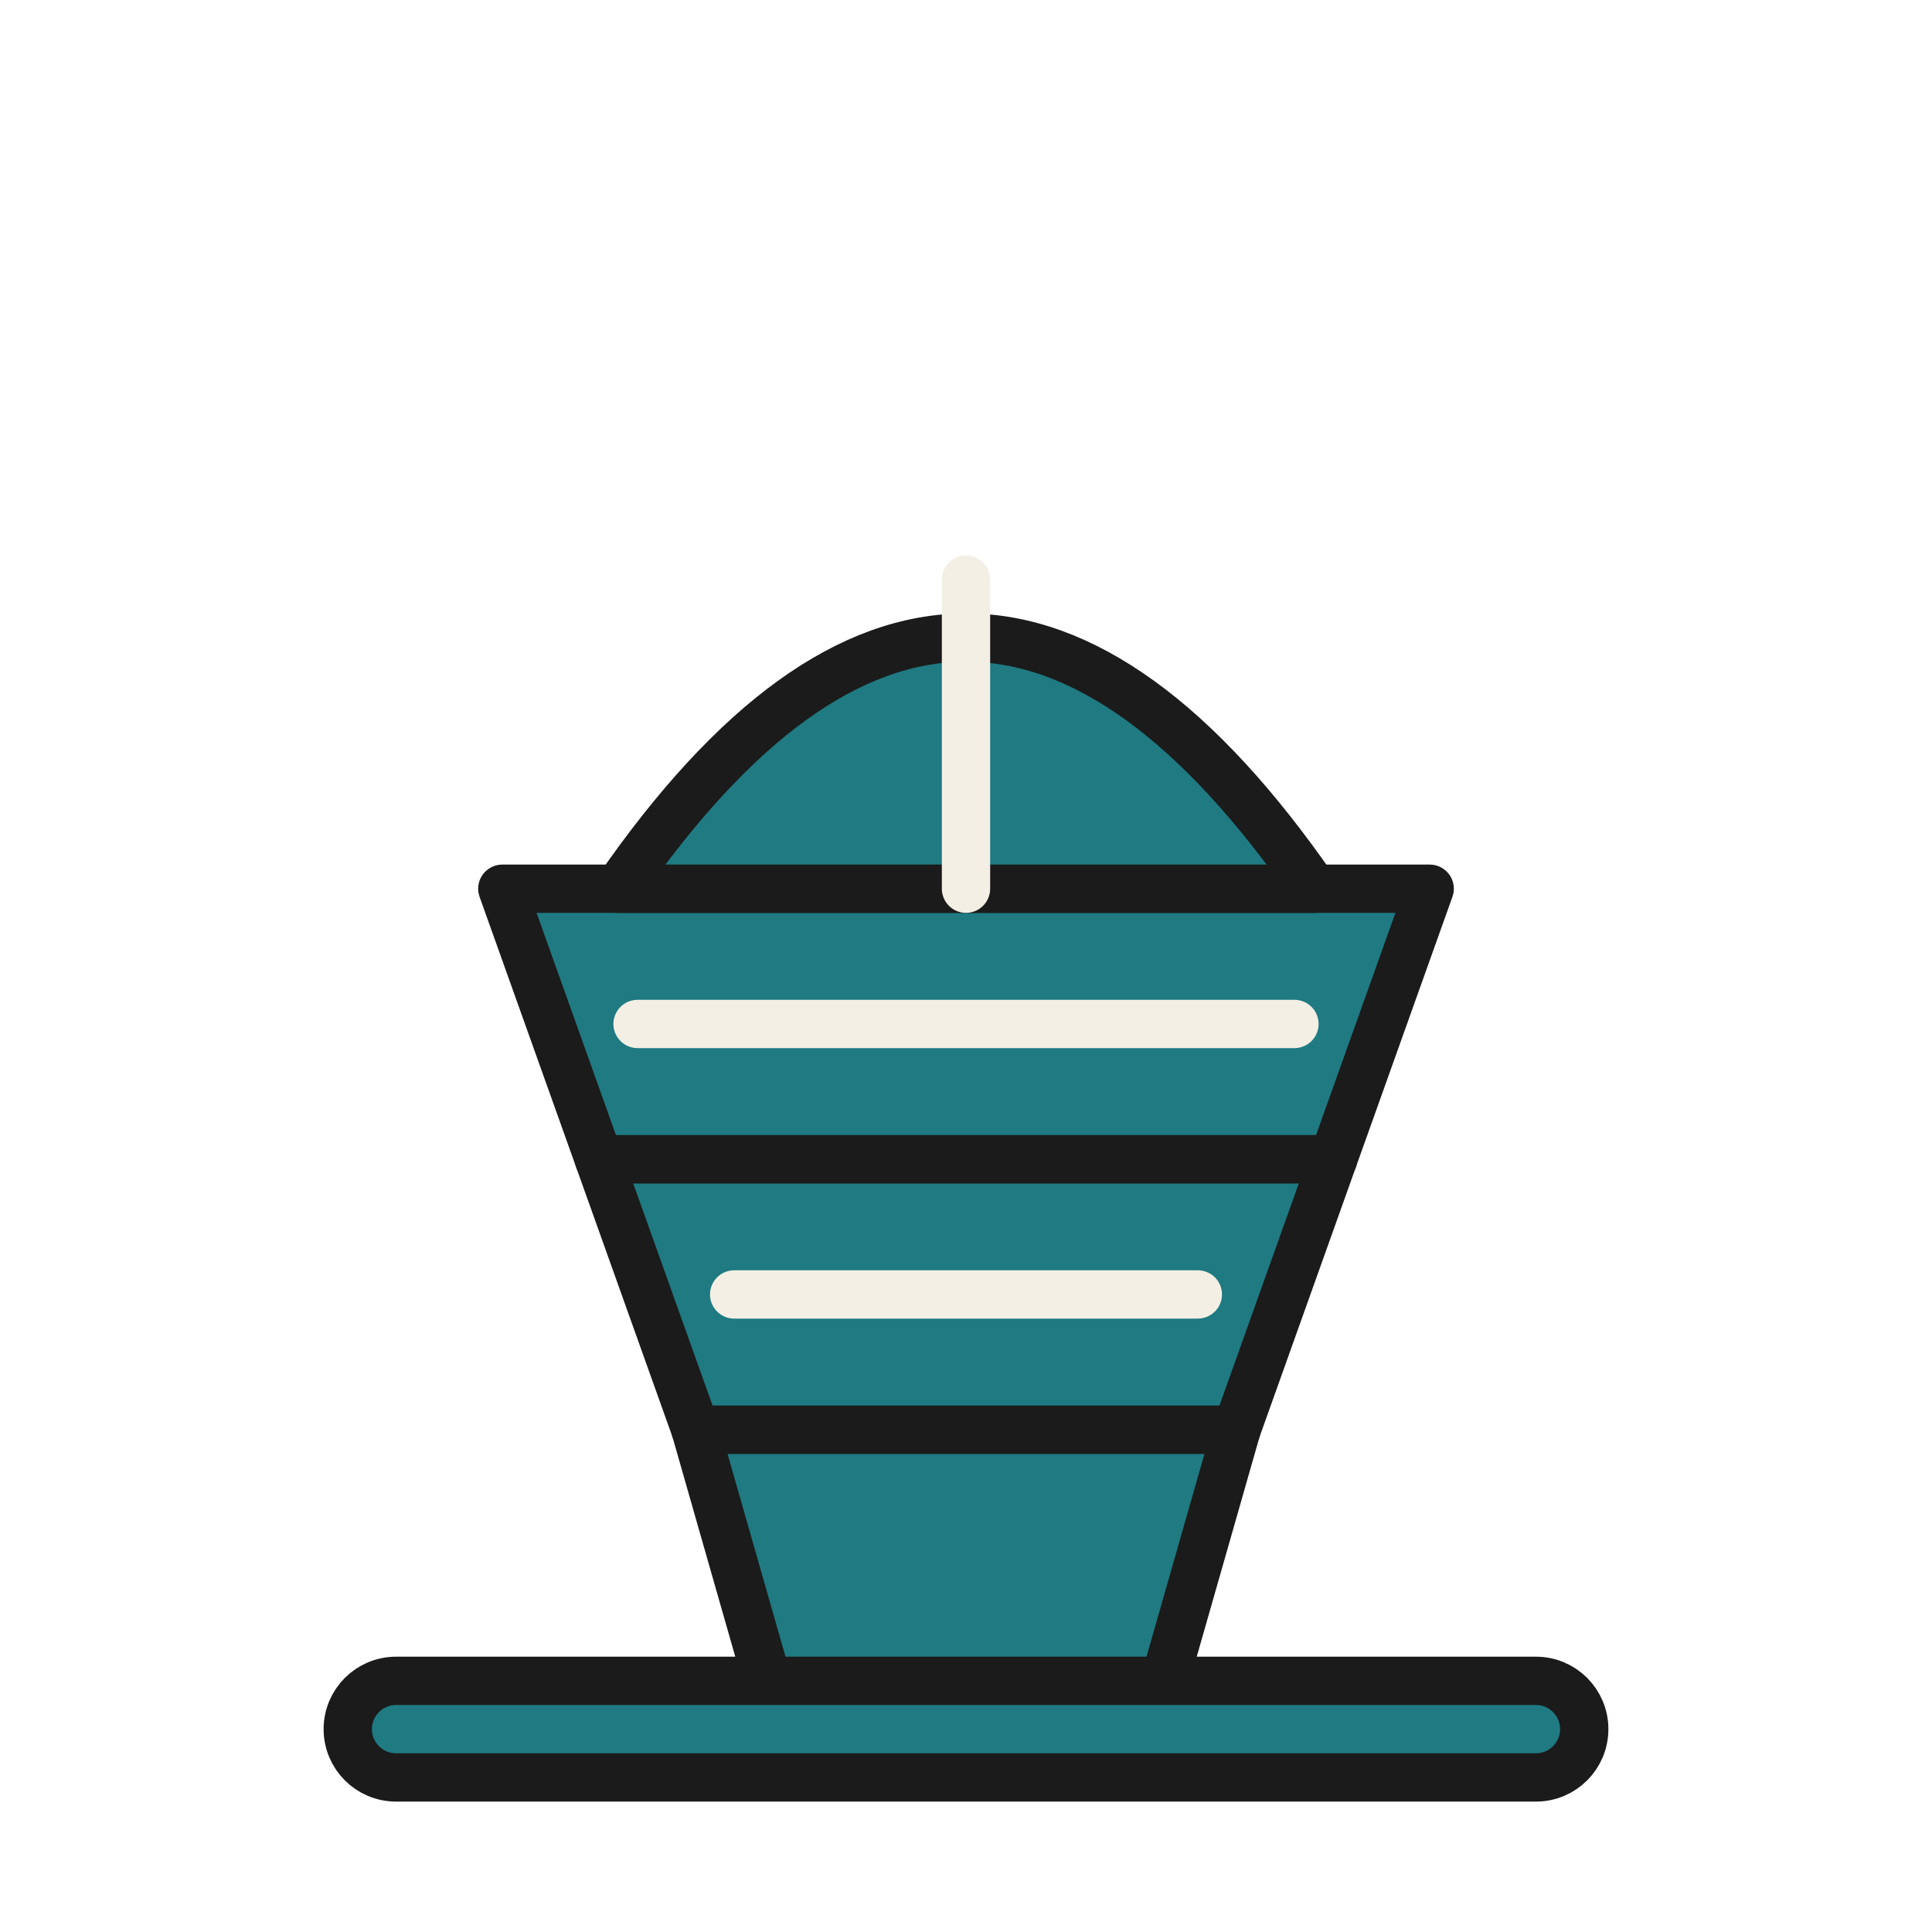
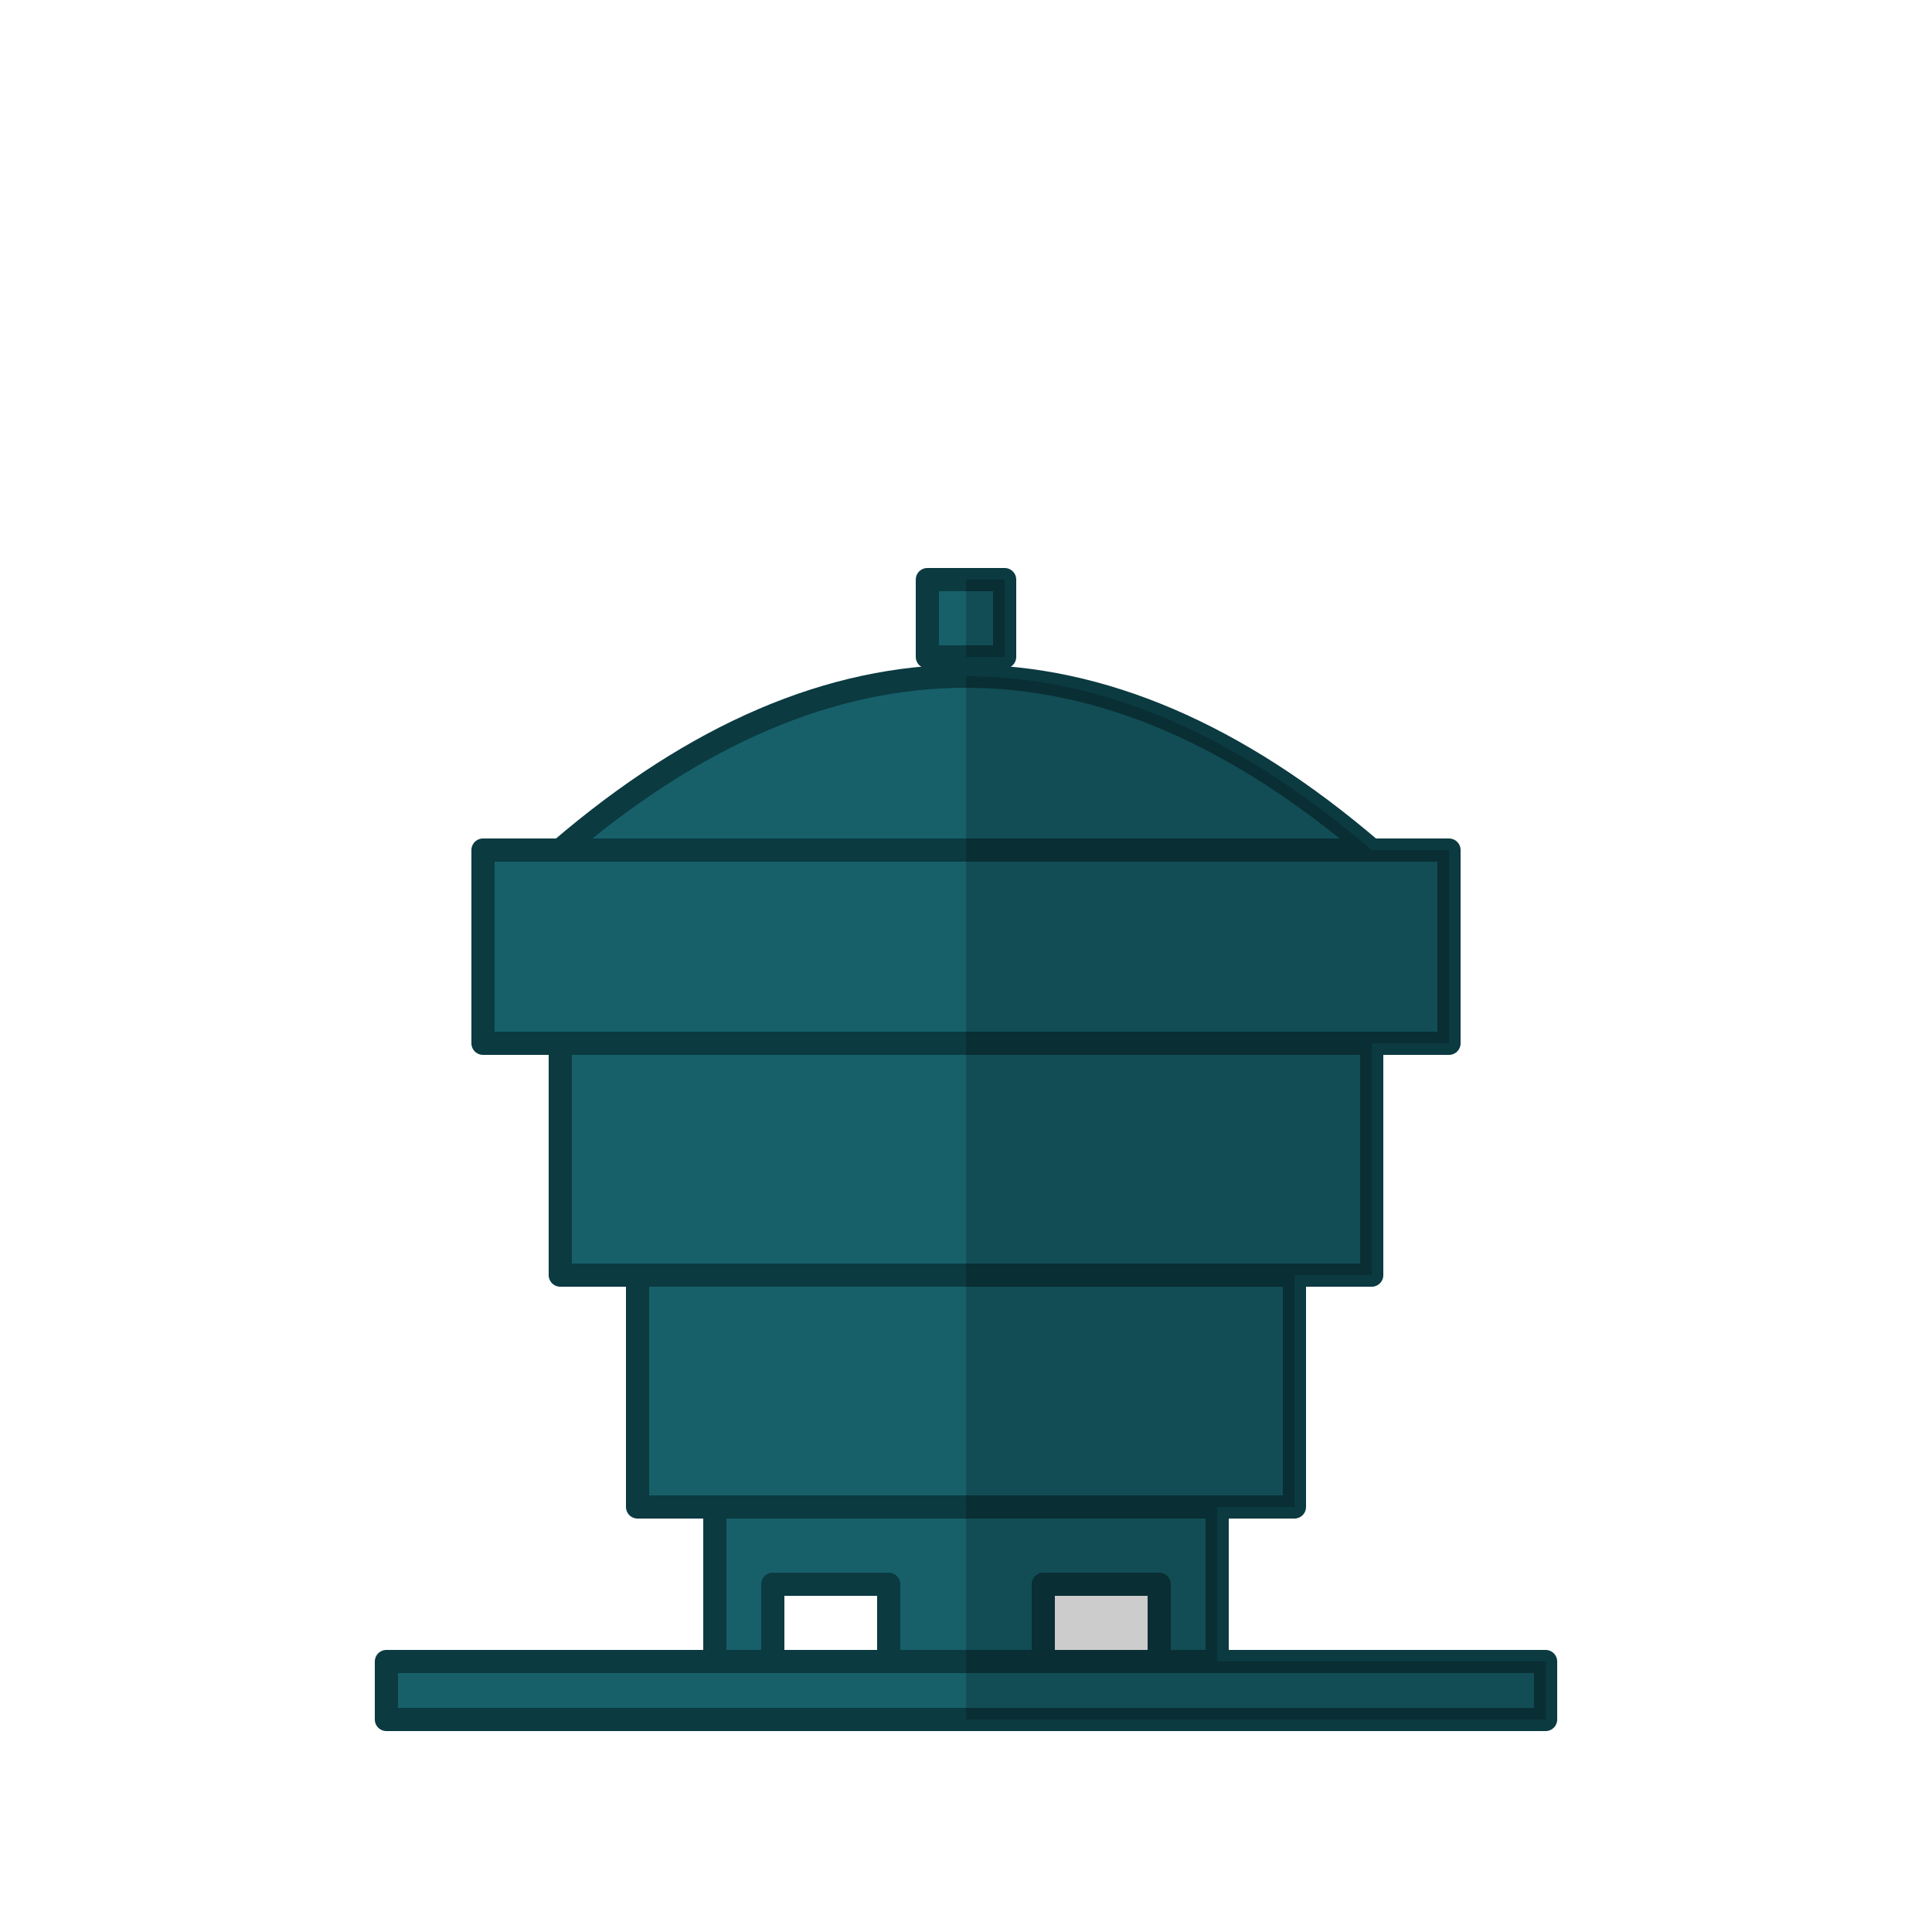
- <svg xmlns="http://www.w3.org/2000/svg" viewBox="0 0 100 100">
-   <g fill="#1f7a82" stroke="#1b1b1b" stroke-width="2.5" stroke-linejoin="round">
-     <path d="M40 88L36 74h28l-4 14z" />
-     <path d="M36 74L31 60h38l-5 14z" />
-     <path d="M31 60L26 46h48l-5 14z" />
-     <path d="M32 46Q50 20 68 46z" />
-     <rect x="18" y="87" width="64" height="5" rx="2.5" />
+ <svg xmlns="http://www.w3.org/2000/svg" viewBox="0 0 100 100" fill-rule="evenodd">
+   <clipPath id="c">
+     <path d="M37 88V78h26v10zM33 78V66h34v12zM29 66V54h42v12zM25 54V44h50v10zM40 82h6v4h-6zM54 82h6v4h-6z" />
+     <path d="M29 44Q50 26 71 44z" />
+     <path d="M48 30h4v4h-4z" />
+     <path d="M20 86h60v3H20z" />
+   </clipPath>
+   <g fill="#17606a" stroke="#0b3a41" stroke-width="1.2" stroke-linejoin="round">
+     <path d="M37 88V78h26v10zM33 78V66h34v12zM29 66V54h42v12zM25 54V44h50v10zM40 82h6v4h-6zM54 82h6v4h-6z" />
+     <path d="M29 44Q50 26 71 44z" />
+     <path d="M48 30h4v4h-4z" />
+     <path d="M20 86h60v3H20z" />
  </g>
-   <path d="M38 67h24" fill="none" stroke="#f3efe4" stroke-width="2.5" stroke-linecap="round" />
-   <path d="M33 53h34" fill="none" stroke="#f3efe4" stroke-width="2.5" stroke-linecap="round" />
-   <path d="M50 46V30" fill="none" stroke="#f3efe4" stroke-width="2.5" stroke-linecap="round" />
+   <rect x="50" y="0" width="50" height="100" fill="#000" fill-opacity=".2" clip-path="url(#c)" />
</svg>
